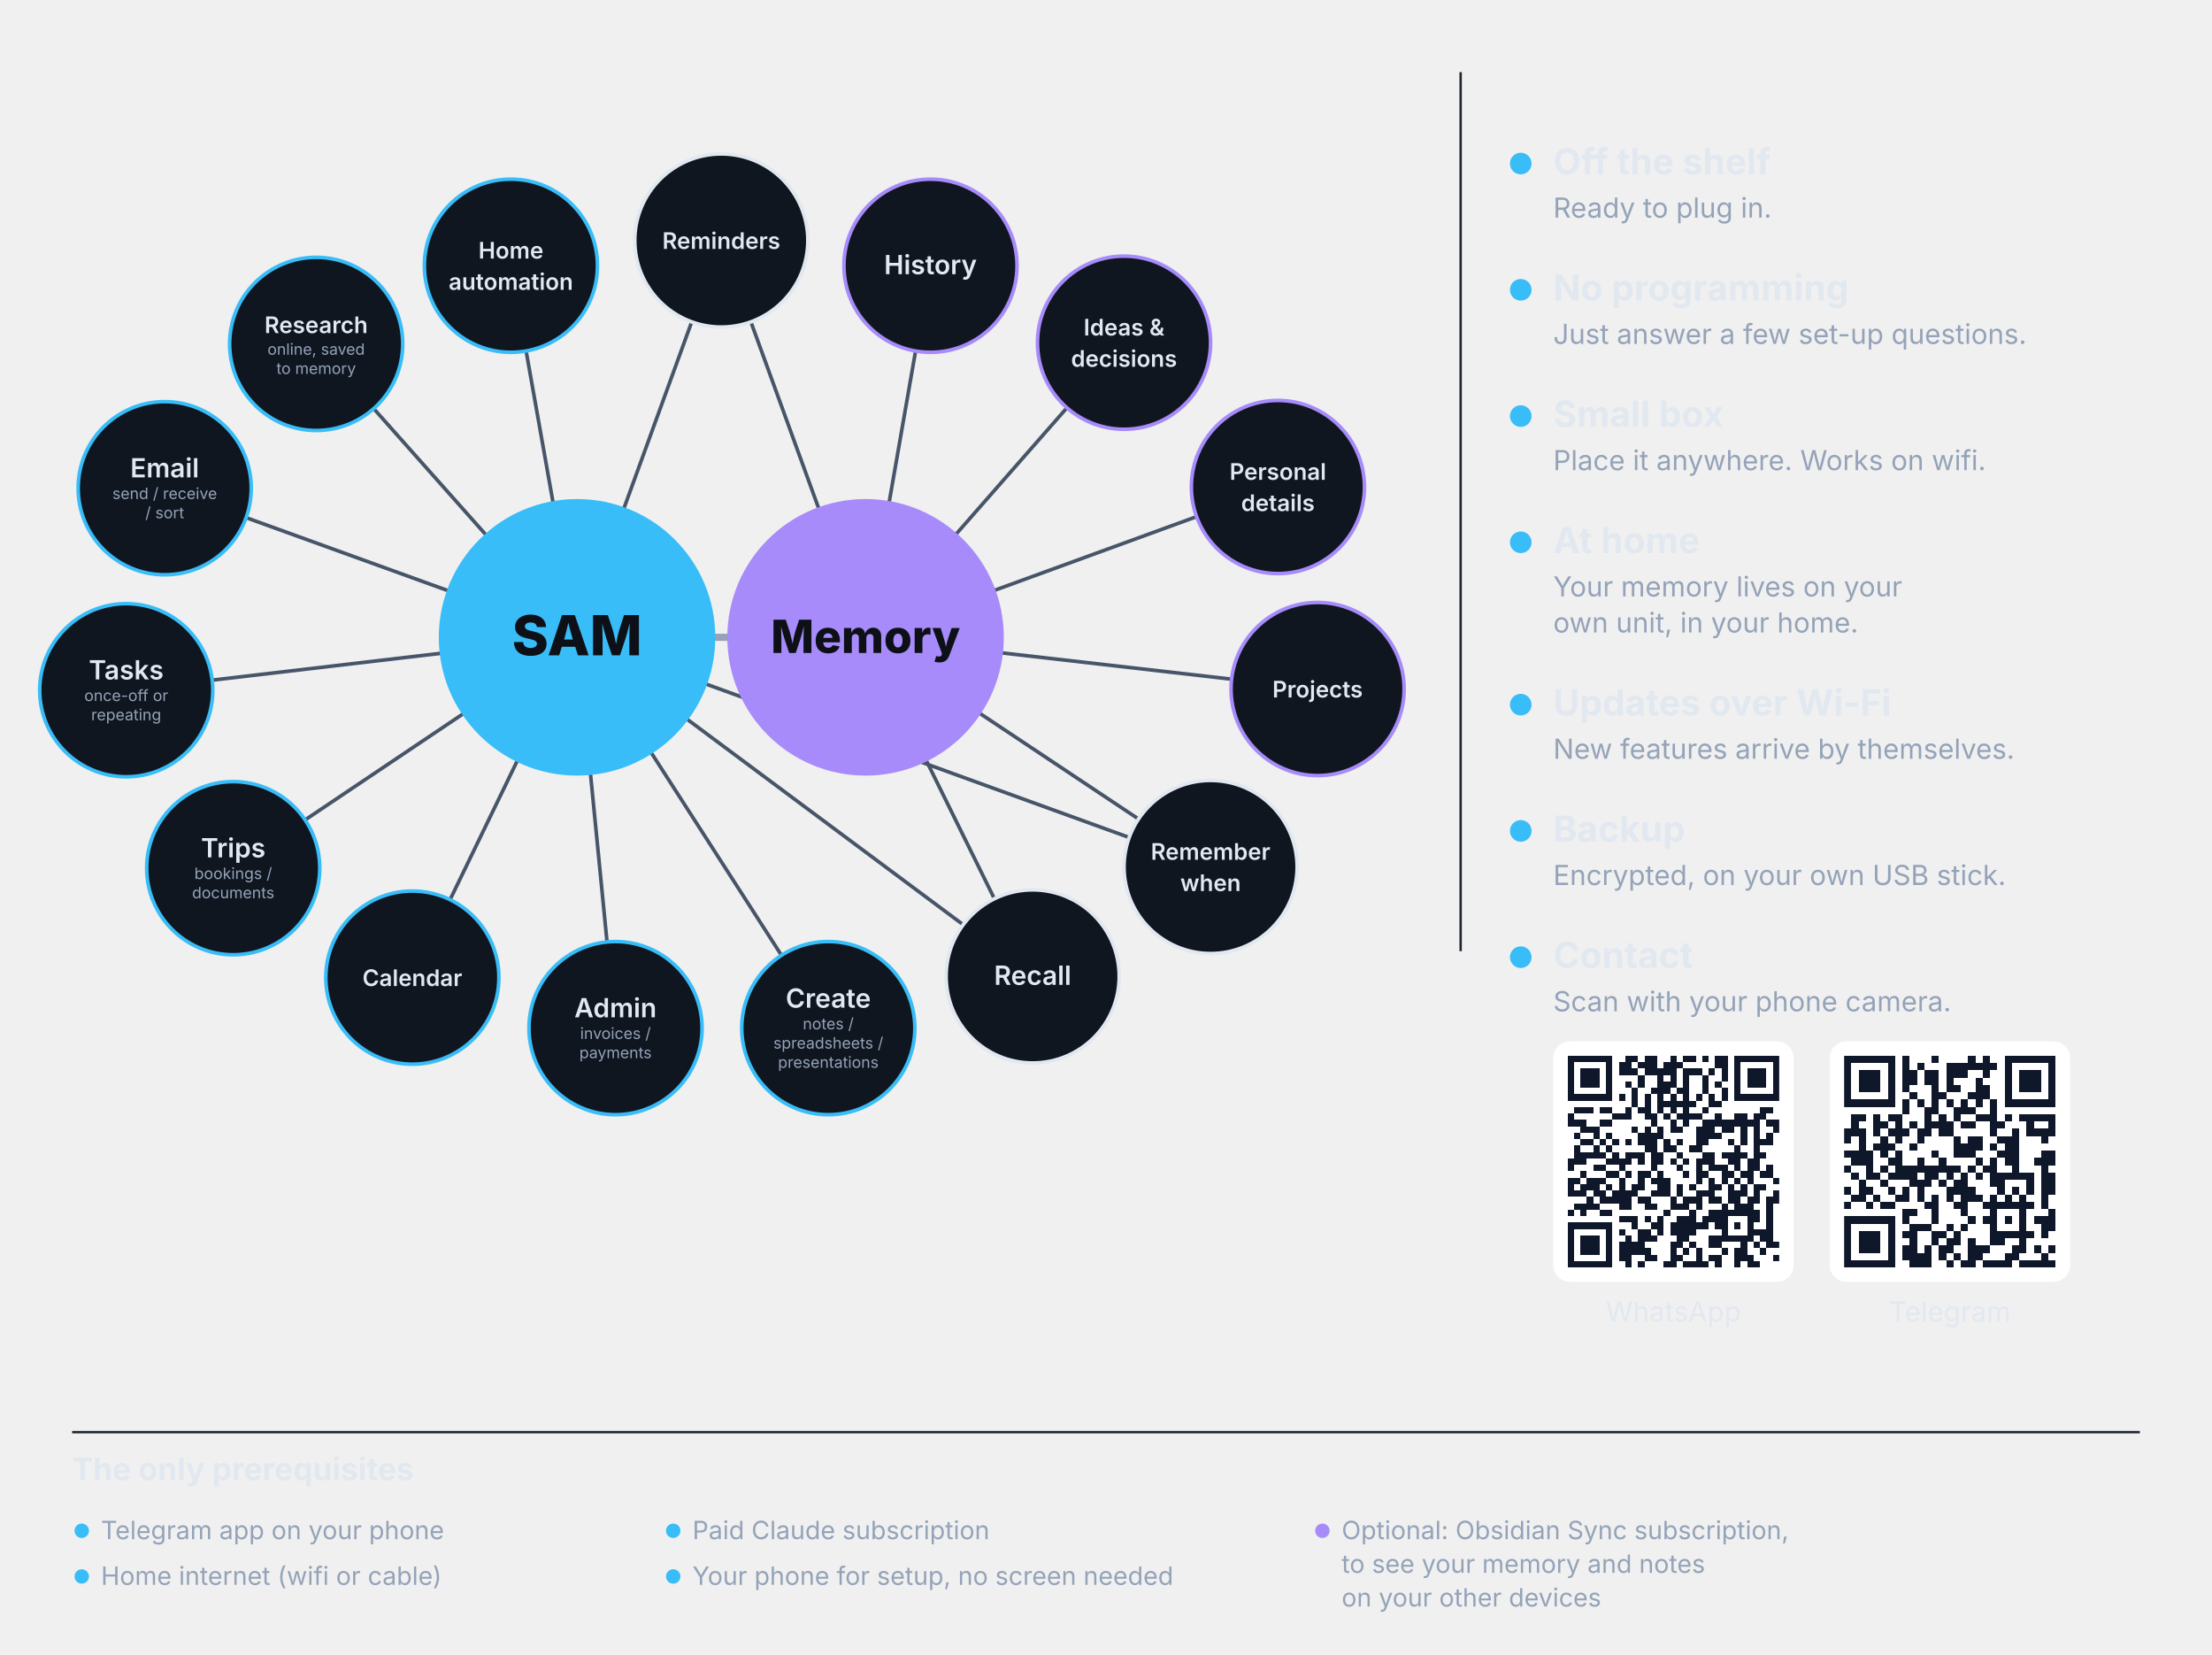
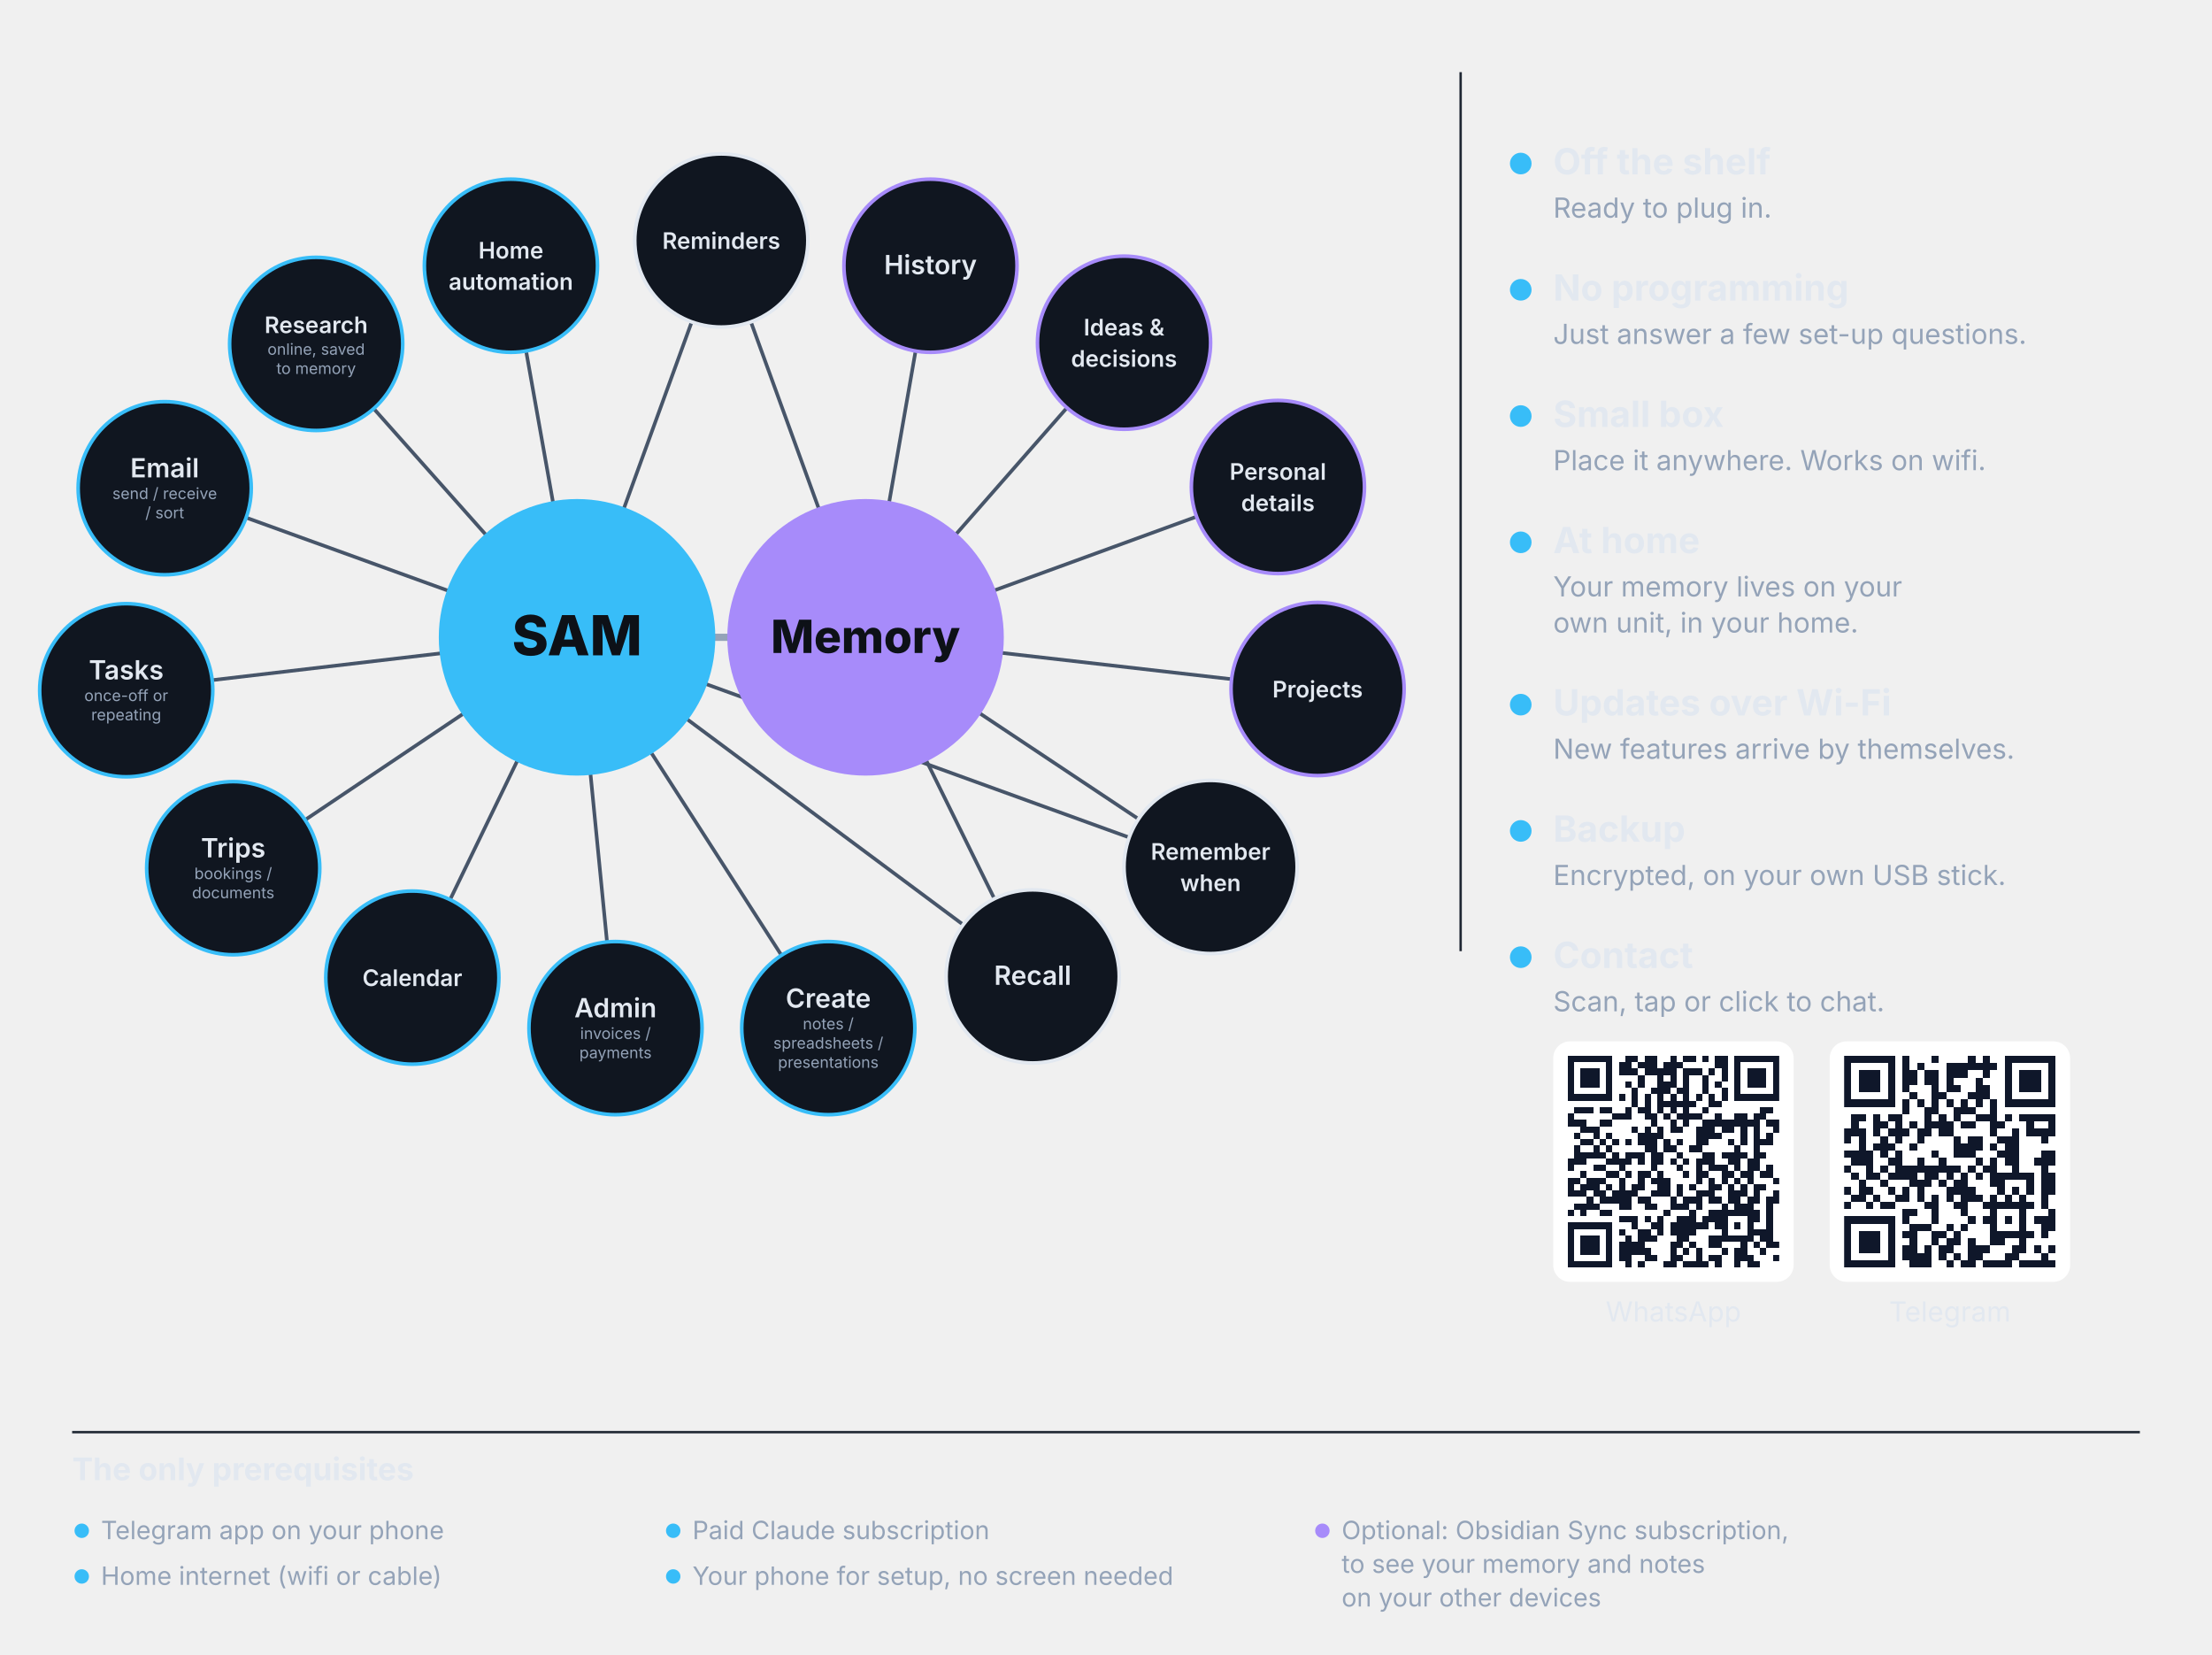
<svg xmlns="http://www.w3.org/2000/svg" viewBox="0 70 1840 1376" font-family="system-ui,-apple-system,'Segoe UI',sans-serif">
  <g stroke="#475569" stroke-width="3" fill="none">
    <line x1="480" y1="600" x2="720" y2="600" stroke="#94a3b8" stroke-width="6" />
    <line x1="600" y1="270" x2="480" y2="600" />
    <line x1="600" y1="270" x2="720" y2="600" />
    <line x1="774" y1="291" x2="720" y2="600" />
    <line x1="935" y1="355" x2="720" y2="600" />
    <line x1="1063" y1="475" x2="720" y2="600" />
    <line x1="1096" y1="643" x2="720" y2="600" />
    <line x1="1007" y1="791" x2="480" y2="600" />
    <line x1="1007" y1="791" x2="720" y2="600" />
    <line x1="859" y1="882" x2="480" y2="600" />
    <line x1="859" y1="882" x2="720" y2="600" />
    <line x1="689" y1="925" x2="480" y2="600" />
    <line x1="512" y1="925" x2="480" y2="600" />
    <line x1="343" y1="883" x2="480" y2="600" />
    <line x1="194" y1="792" x2="480" y2="600" />
    <line x1="105" y1="644" x2="480" y2="600" />
    <line x1="137" y1="476" x2="480" y2="600" />
    <line x1="263" y1="356" x2="480" y2="600" />
    <line x1="425" y1="291" x2="480" y2="600" />
  </g>
  <g text-anchor="middle" font-weight="600">
    <circle cx="480" cy="600" r="115" fill="#38bdf8" />
    <text x="480" y="615" font-size="46" fill="#0d1117" font-weight="800">SAM</text>
    <circle cx="720" cy="600" r="115" fill="#a78bfa" />
    <text x="720" y="613" font-size="38" fill="#0d1117" font-weight="800">Memory</text>
    <g fill="rgb(16,22,32)" stroke-width="3">
      <circle cx="600" cy="270" r="72" stroke="#e2e8f0" />
      <circle cx="774" cy="291" r="72" stroke="#a78bfa" />
      <circle cx="935" cy="355" r="72" stroke="#a78bfa" />
      <circle cx="1063" cy="475" r="72" stroke="#a78bfa" />
      <circle cx="1096" cy="643" r="72" stroke="#a78bfa" />
      <circle cx="1007" cy="791" r="72" stroke="#e2e8f0" />
      <circle cx="859" cy="882" r="72" stroke="#e2e8f0" />
      <circle cx="689" cy="925" r="72" stroke="#38bdf8" />
      <circle cx="512" cy="925" r="72" stroke="#38bdf8" />
      <circle cx="343" cy="883" r="72" stroke="#38bdf8" />
      <circle cx="194" cy="792" r="72" stroke="#38bdf8" />
      <circle cx="105" cy="644" r="72" stroke="#38bdf8" />
      <circle cx="137" cy="476" r="72" stroke="#38bdf8" />
      <circle cx="263" cy="356" r="72" stroke="#38bdf8" />
      <circle cx="425" cy="291" r="72" stroke="#38bdf8" />
    </g>
    <g font-size="22" fill="#e2e8f0">
      <text x="600" y="277" font-size="19">Reminders</text>
      <text x="774" y="298">History</text>
      <text x="935" y="349" font-size="19">Ideas &amp;</text>
      <text x="935" y="375" font-size="19">decisions</text>
      <text x="1063" y="469" font-size="19">Personal</text>
      <text x="1063" y="495" font-size="19">details</text>
      <text x="1096" y="650" font-size="19">Projects</text>
      <text x="1007" y="785" font-size="19">Remember</text>
      <text x="1007" y="811" font-size="19">when</text>
      <text x="859" y="889">Recall</text>
      <text x="689" y="908">Create</text>
      <text x="689" y="926" font-size="13" font-weight="400" fill="#94a3b8">notes /</text>
      <text x="689" y="942" font-size="13" font-weight="400" fill="#94a3b8">spreadsheets /</text>
      <text x="689" y="958" font-size="13" font-weight="400" fill="#94a3b8">presentations</text>
      <text x="512" y="916">Admin</text>
      <text x="512" y="934" font-size="13" font-weight="400" fill="#94a3b8">invoices /</text>
      <text x="512" y="950" font-size="13" font-weight="400" fill="#94a3b8">payments</text>
      <text x="343" y="890" font-size="19">Calendar</text>
      <text x="194" y="783">Trips</text>
      <text x="194" y="801" font-size="13" font-weight="400" fill="#94a3b8">bookings /</text>
      <text x="194" y="817" font-size="13" font-weight="400" fill="#94a3b8">documents</text>
      <text x="105" y="635">Tasks</text>
      <text x="105" y="653" font-size="13" font-weight="400" fill="#94a3b8">once-off or</text>
      <text x="105" y="669" font-size="13" font-weight="400" fill="#94a3b8">repeating</text>
      <text x="137" y="467">Email</text>
      <text x="137" y="485" font-size="13" font-weight="400" fill="#94a3b8">send / receive</text>
      <text x="137" y="501" font-size="13" font-weight="400" fill="#94a3b8">/ sort</text>
      <text x="263" y="347" font-size="19">Research</text>
      <text x="263" y="365" font-size="13" font-weight="400" fill="#94a3b8">online, saved</text>
      <text x="263" y="381" font-size="13" font-weight="400" fill="#94a3b8">to memory</text>
      <text x="425" y="285" font-size="19">Home</text>
      <text x="425" y="311" font-size="19">automation</text>
    </g>
  </g>
  <line x1="1215" y1="130" x2="1215" y2="861" stroke="#1f2733" stroke-width="2" />
  <g font-family="system-ui,-apple-system,'Segoe UI',sans-serif">
    <circle cx="1265" cy="206" r="9" fill="#38bdf8" />
    <text x="1292" y="215" font-size="30" font-weight="700" fill="#e2e8f0">Off the shelf</text>
    <text x="1292" y="251" font-size="23" fill="#94a3b8">Ready to plug in.</text>
    <circle cx="1265" cy="311" r="9" fill="#38bdf8" />
    <text x="1292" y="320" font-size="30" font-weight="700" fill="#e2e8f0">No programming</text>
    <text x="1292" y="356" font-size="23" fill="#94a3b8">Just answer a few set-up questions.</text>
    <circle cx="1265" cy="416" r="9" fill="#38bdf8" />
    <text x="1292" y="425" font-size="30" font-weight="700" fill="#e2e8f0">Small box</text>
    <text x="1292" y="461" font-size="23" fill="#94a3b8">Place it anywhere. Works on wifi.</text>
    <circle cx="1265" cy="521" r="9" fill="#38bdf8" />
    <text x="1292" y="530" font-size="30" font-weight="700" fill="#e2e8f0">At home</text>
    <text x="1292" y="566" font-size="23" fill="#94a3b8">Your memory lives on your</text>
    <text x="1292" y="596" font-size="23" fill="#94a3b8">own unit, in your home.</text>
    <circle cx="1265" cy="656" r="9" fill="#38bdf8" />
    <text x="1292" y="665" font-size="30" font-weight="700" fill="#e2e8f0">Updates over Wi-Fi</text>
    <text x="1292" y="701" font-size="23" fill="#94a3b8">New features arrive by themselves.</text>
    <circle cx="1265" cy="761" r="9" fill="#38bdf8" />
    <text x="1292" y="770" font-size="30" font-weight="700" fill="#e2e8f0">Backup</text>
    <text x="1292" y="806" font-size="23" fill="#94a3b8">Encrypted, on your own USB stick.</text>
    <circle cx="1265" cy="866" r="9" fill="#38bdf8" />
    <text x="1292" y="875" font-size="30" font-weight="700" fill="#e2e8f0">Contact</text>
-     <text x="1292" y="911" font-size="23" fill="#94a3b8">Scan with your phone camera.</text>
+     <text x="1292" y="911" font-size="23" fill="#94a3b8">Scan, tap or click to chat.</text>
    <rect x="1292" y="936" width="200" height="200" rx="14" fill="#ffffff" />
    <svg x="1304" y="948" width="176" height="176" viewBox="0 0 33 33" shape-rendering="crispEdges">
      <path class="qrline" stroke="#0f172a" d="M0 0.5h7m2 0h2m1 0h2m2 0h1m1 0h2m1 0h1m1 0h2m1 0h7m-33 1h1m5 0h1m1 0h2m1 0h3m1 0h3m5 0h2m1 0h1m5 0h1m-33 1h1m1 0h3m1 0h1m1 0h3m1 0h5m1 0h3m1 0h1m1 0h1m1 0h1m1 0h3m1 0h1m-33 1h1m1 0h3m1 0h1m4 0h1m2 0h1m1 0h1m1 0h1m2 0h1m2 0h1m1 0h1m1 0h3m1 0h1m-33 1h1m1 0h3m1 0h1m2 0h1m1 0h1m2 0h3m1 0h1m2 0h1m1 0h1m2 0h1m1 0h3m1 0h1m-33 1h1m5 0h1m3 0h1m2 0h3m1 0h2m2 0h1m2 0h1m1 0h1m5 0h1m-33 1h7m1 0h1m1 0h1m1 0h1m1 0h1m1 0h1m1 0h1m1 0h1m1 0h1m1 0h1m1 0h7m-23 1h1m1 0h1m1 0h6m2 0h2m-23 1h3m1 0h2m2 0h1m1 0h2m1 0h1m1 0h1m1 0h1m2 0h1m8 0h2m-32 1h1m6 0h3m2 0h2m1 0h1m1 0h4m2 0h1m2 0h2m1 0h2m-31 1h3m2 0h2m6 0h1m2 0h1m1 0h1m2 0h9m1 0h2m-31 1h3m5 0h1m1 0h1m1 0h1m1 0h2m2 0h3m1 0h2m1 0h1m1 0h1m2 0h1m-32 1h1m2 0h1m1 0h1m4 0h4m5 0h4m3 0h1m1 0h1m1 0h1m-30 1h2m1 0h1m1 0h1m1 0h1m1 0h3m1 0h1m1 0h1m2 0h2m3 0h1m1 0h1m1 0h3m-31 1h1m2 0h1m1 0h1m5 0h2m1 0h2m2 0h2m5 0h1m2 0h1m-29 1h5m1 0h1m1 0h3m1 0h2m2 0h1m3 0h2m1 0h4m1 0h2m-31 1h3m3 0h4m1 0h1m1 0h2m1 0h1m1 0h1m1 0h3m2 0h2m1 0h2m-30 1h1m3 0h2m2 0h1m4 0h1m3 0h1m2 0h1m1 0h3m1 0h1m1 0h2m1 0h1m-30 1h1m3 0h2m1 0h1m1 0h2m1 0h1m3 0h1m1 0h2m2 0h2m1 0h2m1 0h2m-32 1h2m1 0h3m2 0h1m2 0h1m1 0h3m4 0h1m1 0h1m1 0h1m1 0h1m1 0h1m3 0h1m-33 1h1m1 0h3m1 0h1m1 0h1m1 0h2m2 0h2m1 0h1m1 0h1m2 0h2m1 0h1m1 0h1m1 0h2m-31 1h3m1 0h2m1 0h4m2 0h3m1 0h1m2 0h3m2 0h3m1 0h1m2 0h1m-30 1h1m1 0h5m1 0h2m3 0h1m1 0h3m1 0h2m1 0h2m1 0h2m1 0h2m-32 1h4m3 0h2m2 0h2m2 0h3m1 0h1m3 0h1m1 0h3m2 0h1m-32 1h1m1 0h1m2 0h2m8 0h1m3 0h1m2 0h8m1 0h1m-24 1h3m1 0h1m1 0h1m2 0h3m1 0h4m3 0h2m1 0h1m-32 1h7m3 0h1m2 0h2m1 0h6m1 0h2m1 0h1m1 0h1m2 0h1m-32 1h1m5 0h1m1 0h1m2 0h2m1 0h1m1 0h4m4 0h1m3 0h4m-32 1h1m1 0h3m1 0h1m2 0h1m1 0h3m3 0h2m3 0h7m1 0h2m-32 1h1m1 0h3m1 0h1m1 0h4m4 0h2m1 0h1m2 0h2m3 0h1m1 0h1m1 0h2m-33 1h1m1 0h3m1 0h1m1 0h5m3 0h1m1 0h1m1 0h1m3 0h1m1 0h2m2 0h1m-31 1h1m5 0h1m1 0h2m2 0h2m2 0h2m2 0h1m1 0h2m2 0h3m3 0h1m-33 1h7m2 0h1m1 0h1m3 0h2m1 0h4m1 0h1m2 0h1m1 0h2" />
    </svg>
    <rect x="1522" y="936" width="200" height="200" rx="14" fill="#ffffff" />
    <svg x="1534" y="948" width="176" height="176" viewBox="0 0 29 29" shape-rendering="crispEdges">
      <path class="qrline" stroke="#0f172a" d="M0 0.5h7m1 0h1m3 0h1m4 0h1m1 0h1m2 0h7m-29 1h1m5 0h1m1 0h1m1 0h1m3 0h7m1 0h1m5 0h1m-29 1h1m1 0h3m1 0h1m1 0h2m1 0h2m1 0h3m2 0h1m2 0h1m1 0h3m1 0h1m-29 1h1m1 0h3m1 0h1m1 0h2m1 0h2m1 0h1m3 0h1m3 0h1m1 0h3m1 0h1m-29 1h1m1 0h3m1 0h1m1 0h1m3 0h1m1 0h2m2 0h2m2 0h1m1 0h3m1 0h1m-29 1h1m5 0h1m2 0h1m2 0h2m3 0h3m2 0h1m5 0h1m-29 1h7m1 0h1m1 0h1m1 0h1m1 0h1m1 0h1m1 0h1m1 0h1m1 0h7m-21 1h1m2 0h2m2 0h3m2 0h1m-20 1h2m1 0h1m1 0h2m3 0h1m1 0h1m1 0h1m2 0h3m1 0h1m1 0h5m-28 1h1m2 0h2m1 0h1m1 0h1m1 0h4m1 0h2m2 0h2m3 0h1m2 0h1m-29 1h3m1 0h1m1 0h3m1 0h2m1 0h2m5 0h1m2 0h1m1 0h4m-29 1h1m1 0h1m2 0h1m1 0h1m2 0h1m4 0h1m1 0h2m2 0h3m3 0h1m-26 1h1m1 0h3m2 0h1m5 0h4m1 0h1m1 0h2m-24 1h4m1 0h1m1 0h1m4 0h1m2 0h3m3 0h3m3 0h2m-28 1h3m2 0h2m2 0h1m2 0h1m4 0h1m1 0h1m1 0h2m2 0h3m-29 1h1m2 0h1m1 0h1m1 0h9m1 0h1m1 0h2m2 0h1m3 0h1m-27 1h1m1 0h2m1 0h4m1 0h2m1 0h1m1 0h1m1 0h1m1 0h6m1 0h2m-27 1h1m2 0h1m3 0h3m1 0h1m1 0h2m3 0h2m3 0h1m1 0h2m-29 1h1m1 0h2m2 0h1m1 0h1m1 0h1m3 0h4m3 0h1m1 0h1m1 0h1m1 0h2m-28 1h2m1 0h1m2 0h2m1 0h1m1 0h1m1 0h1m1 0h3m1 0h1m1 0h1m1 0h1m2 0h1m-28 1h1m2 0h1m1 0h2m4 0h2m2 0h2m2 0h7m1 0h1m-20 1h2m2 0h1m3 0h1m3 0h1m3 0h1m3 0h1m-29 1h7m1 0h1m3 0h1m4 0h1m1 0h2m1 0h1m1 0h1m1 0h3m-29 1h1m5 0h1m2 0h3m2 0h1m1 0h1m3 0h1m3 0h1m2 0h2m-29 1h1m1 0h3m1 0h1m1 0h2m2 0h2m1 0h1m4 0h6m1 0h1m-28 1h1m1 0h3m1 0h1m2 0h1m2 0h1m1 0h2m1 0h1m2 0h2m2 0h1m-25 1h1m1 0h3m1 0h1m1 0h2m1 0h1m1 0h2m2 0h3m3 0h2m1 0h1m1 0h1m-29 1h1m5 0h1m1 0h4m1 0h1m1 0h1m1 0h2m3 0h2m3 0h1m-28 1h7m2 0h3m2 0h1m1 0h2m1 0h4m1 0h5" />
    </svg>
    <text x="1392" y="1169" font-size="23" fill="#e2e8f0" text-anchor="middle">WhatsApp</text>
    <text x="1622" y="1169" font-size="23" fill="#e2e8f0" text-anchor="middle">Telegram</text>
  </g>
  <g transform="translate(0,461)">
    <g font-family="system-ui,-apple-system,'Segoe UI',sans-serif">
      <line x1="60" y1="800" x2="1780" y2="800" stroke="#1f2733" stroke-width="2" />
      <text x="60" y="840" font-size="26" font-weight="700" fill="#e2e8f0">The only prerequisites</text>
      <g font-size="21" fill="#94a3b8">
        <circle cx="68" cy="882" r="6" fill="#38bdf8" />
        <text x="84" y="889">Telegram app on your phone</text>
        <circle cx="68" cy="920" r="6" fill="#38bdf8" />
        <text x="84" y="927">Home internet (wifi or cable)</text>
        <circle cx="560" cy="882" r="6" fill="#38bdf8" />
        <text x="576" y="889">Paid Claude subscription</text>
        <circle cx="560" cy="920" r="6" fill="#38bdf8" />
        <text x="576" y="927">Your phone for setup, no screen needed</text>
        <circle cx="1100" cy="882" r="6" fill="#a78bfa" />
        <text x="1116" y="889">Optional: Obsidian Sync subscription,</text>
        <text x="1116" y="917">to see your memory and notes</text>
        <text x="1116" y="945">on your other devices</text>
      </g>
    </g>
  </g>
</svg>
